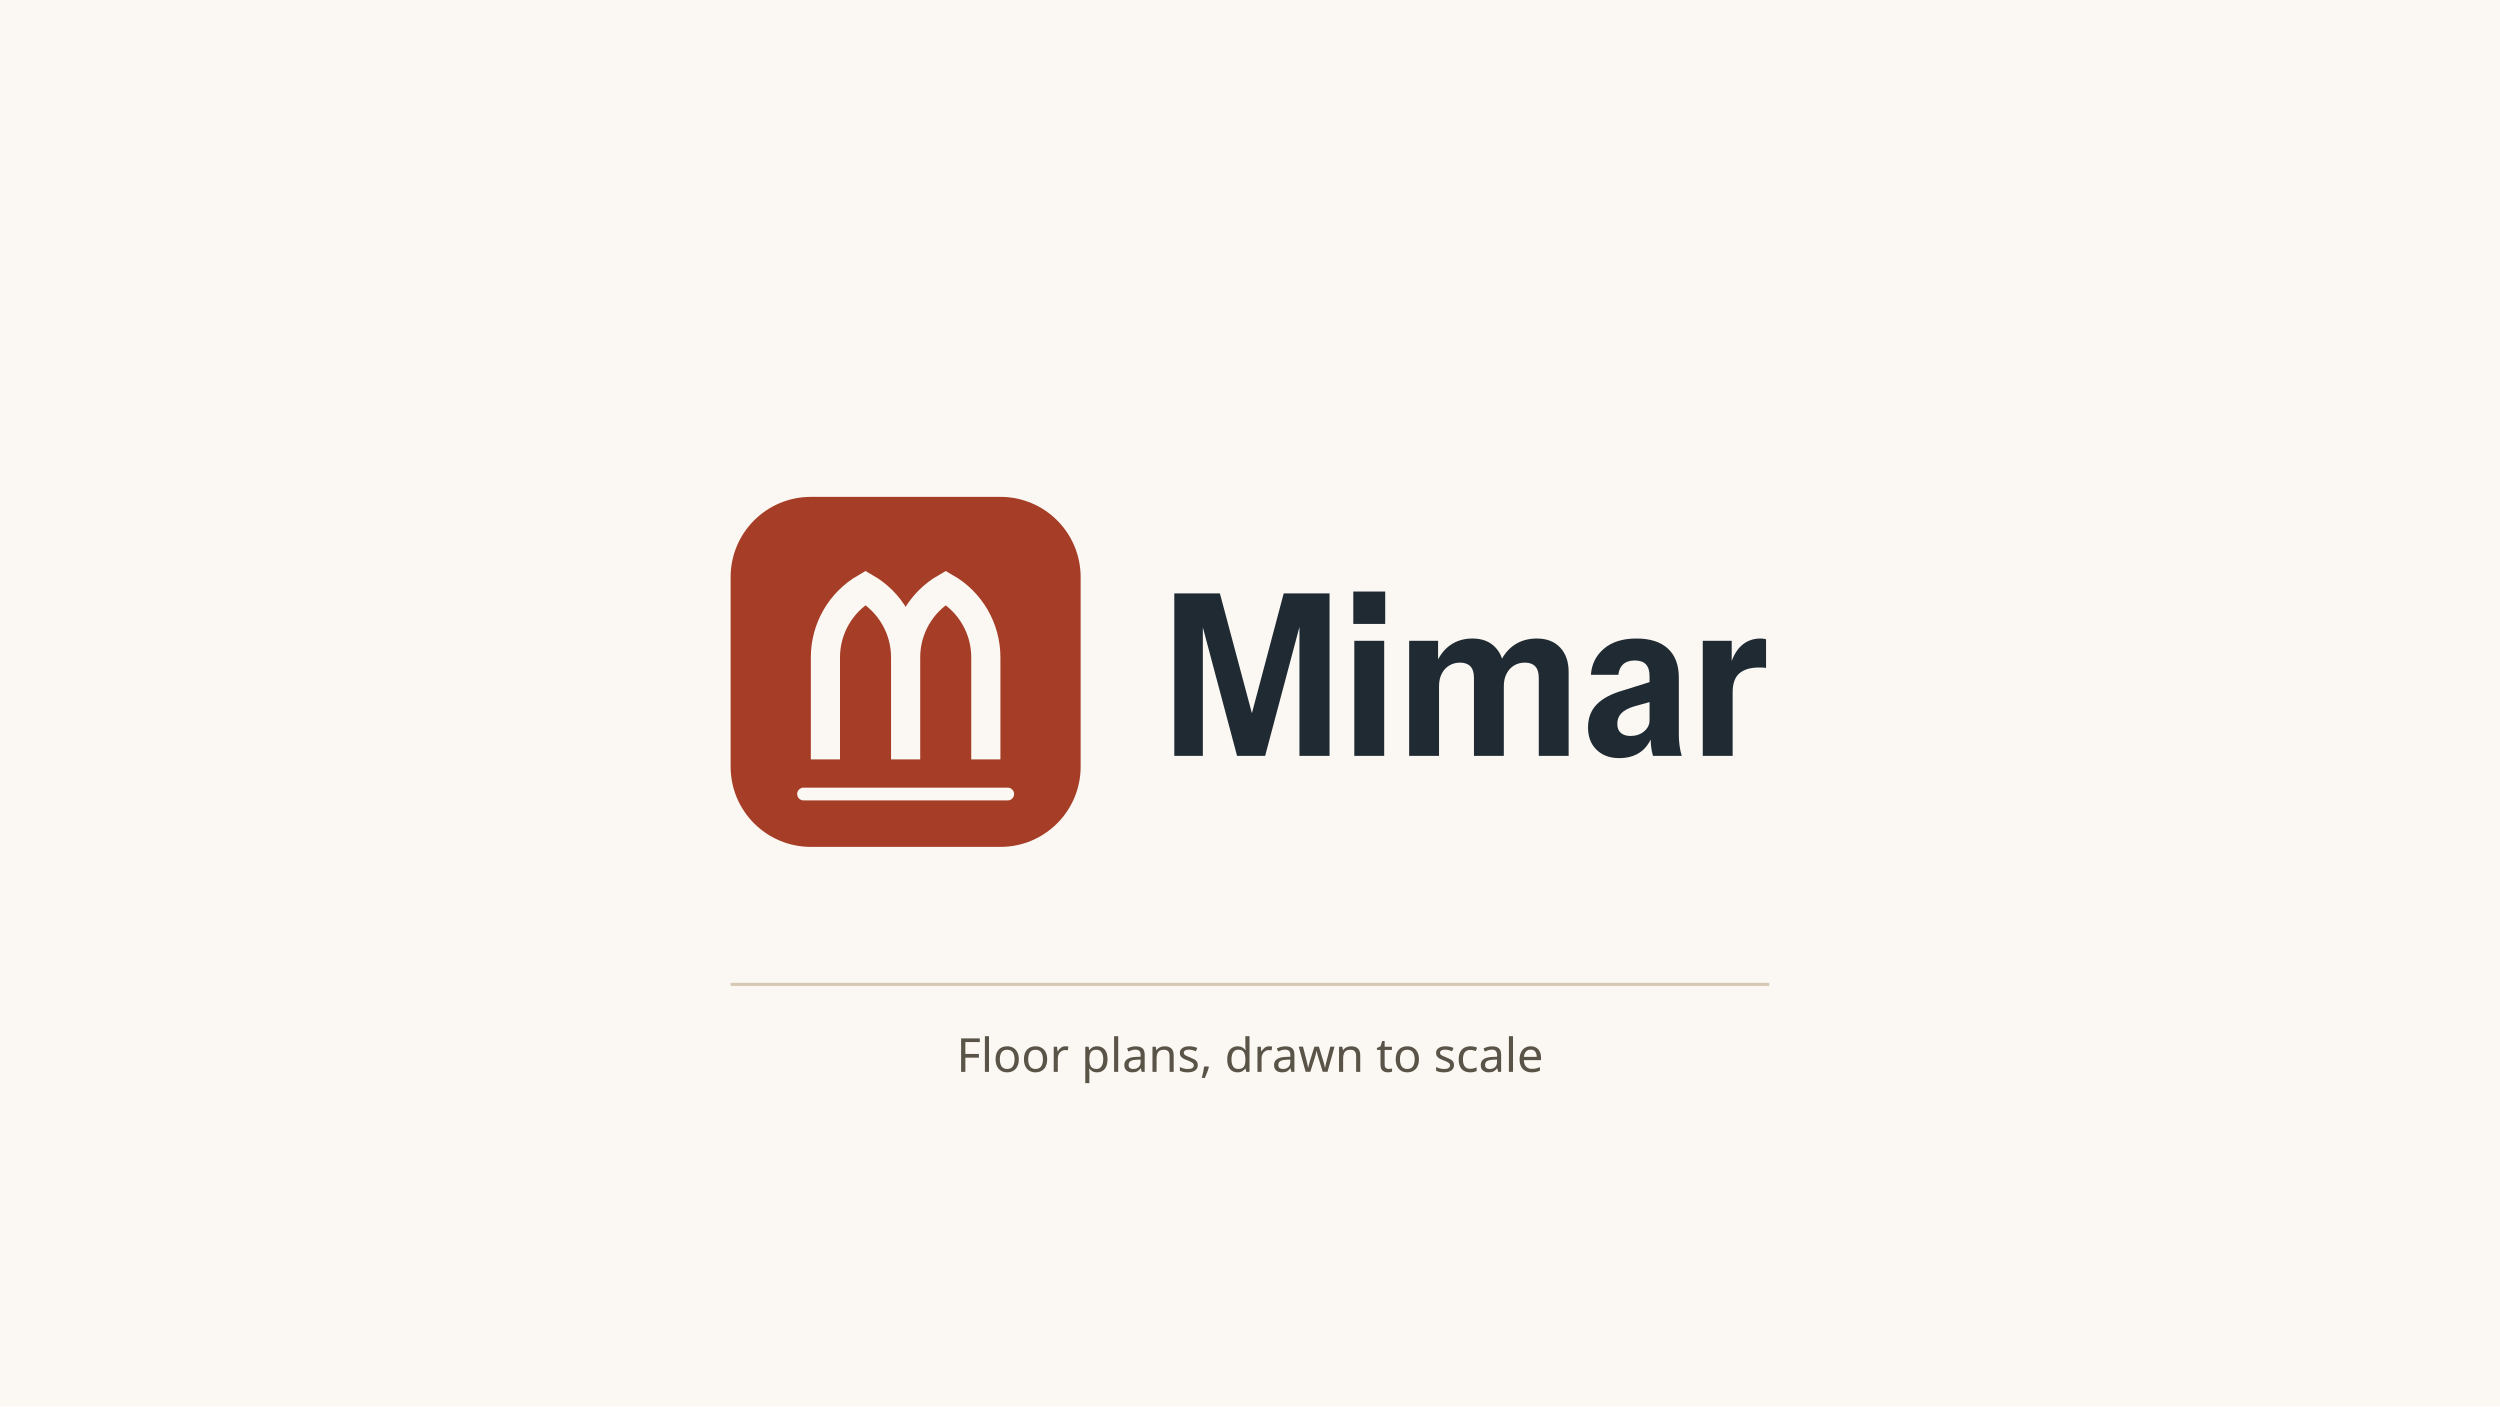
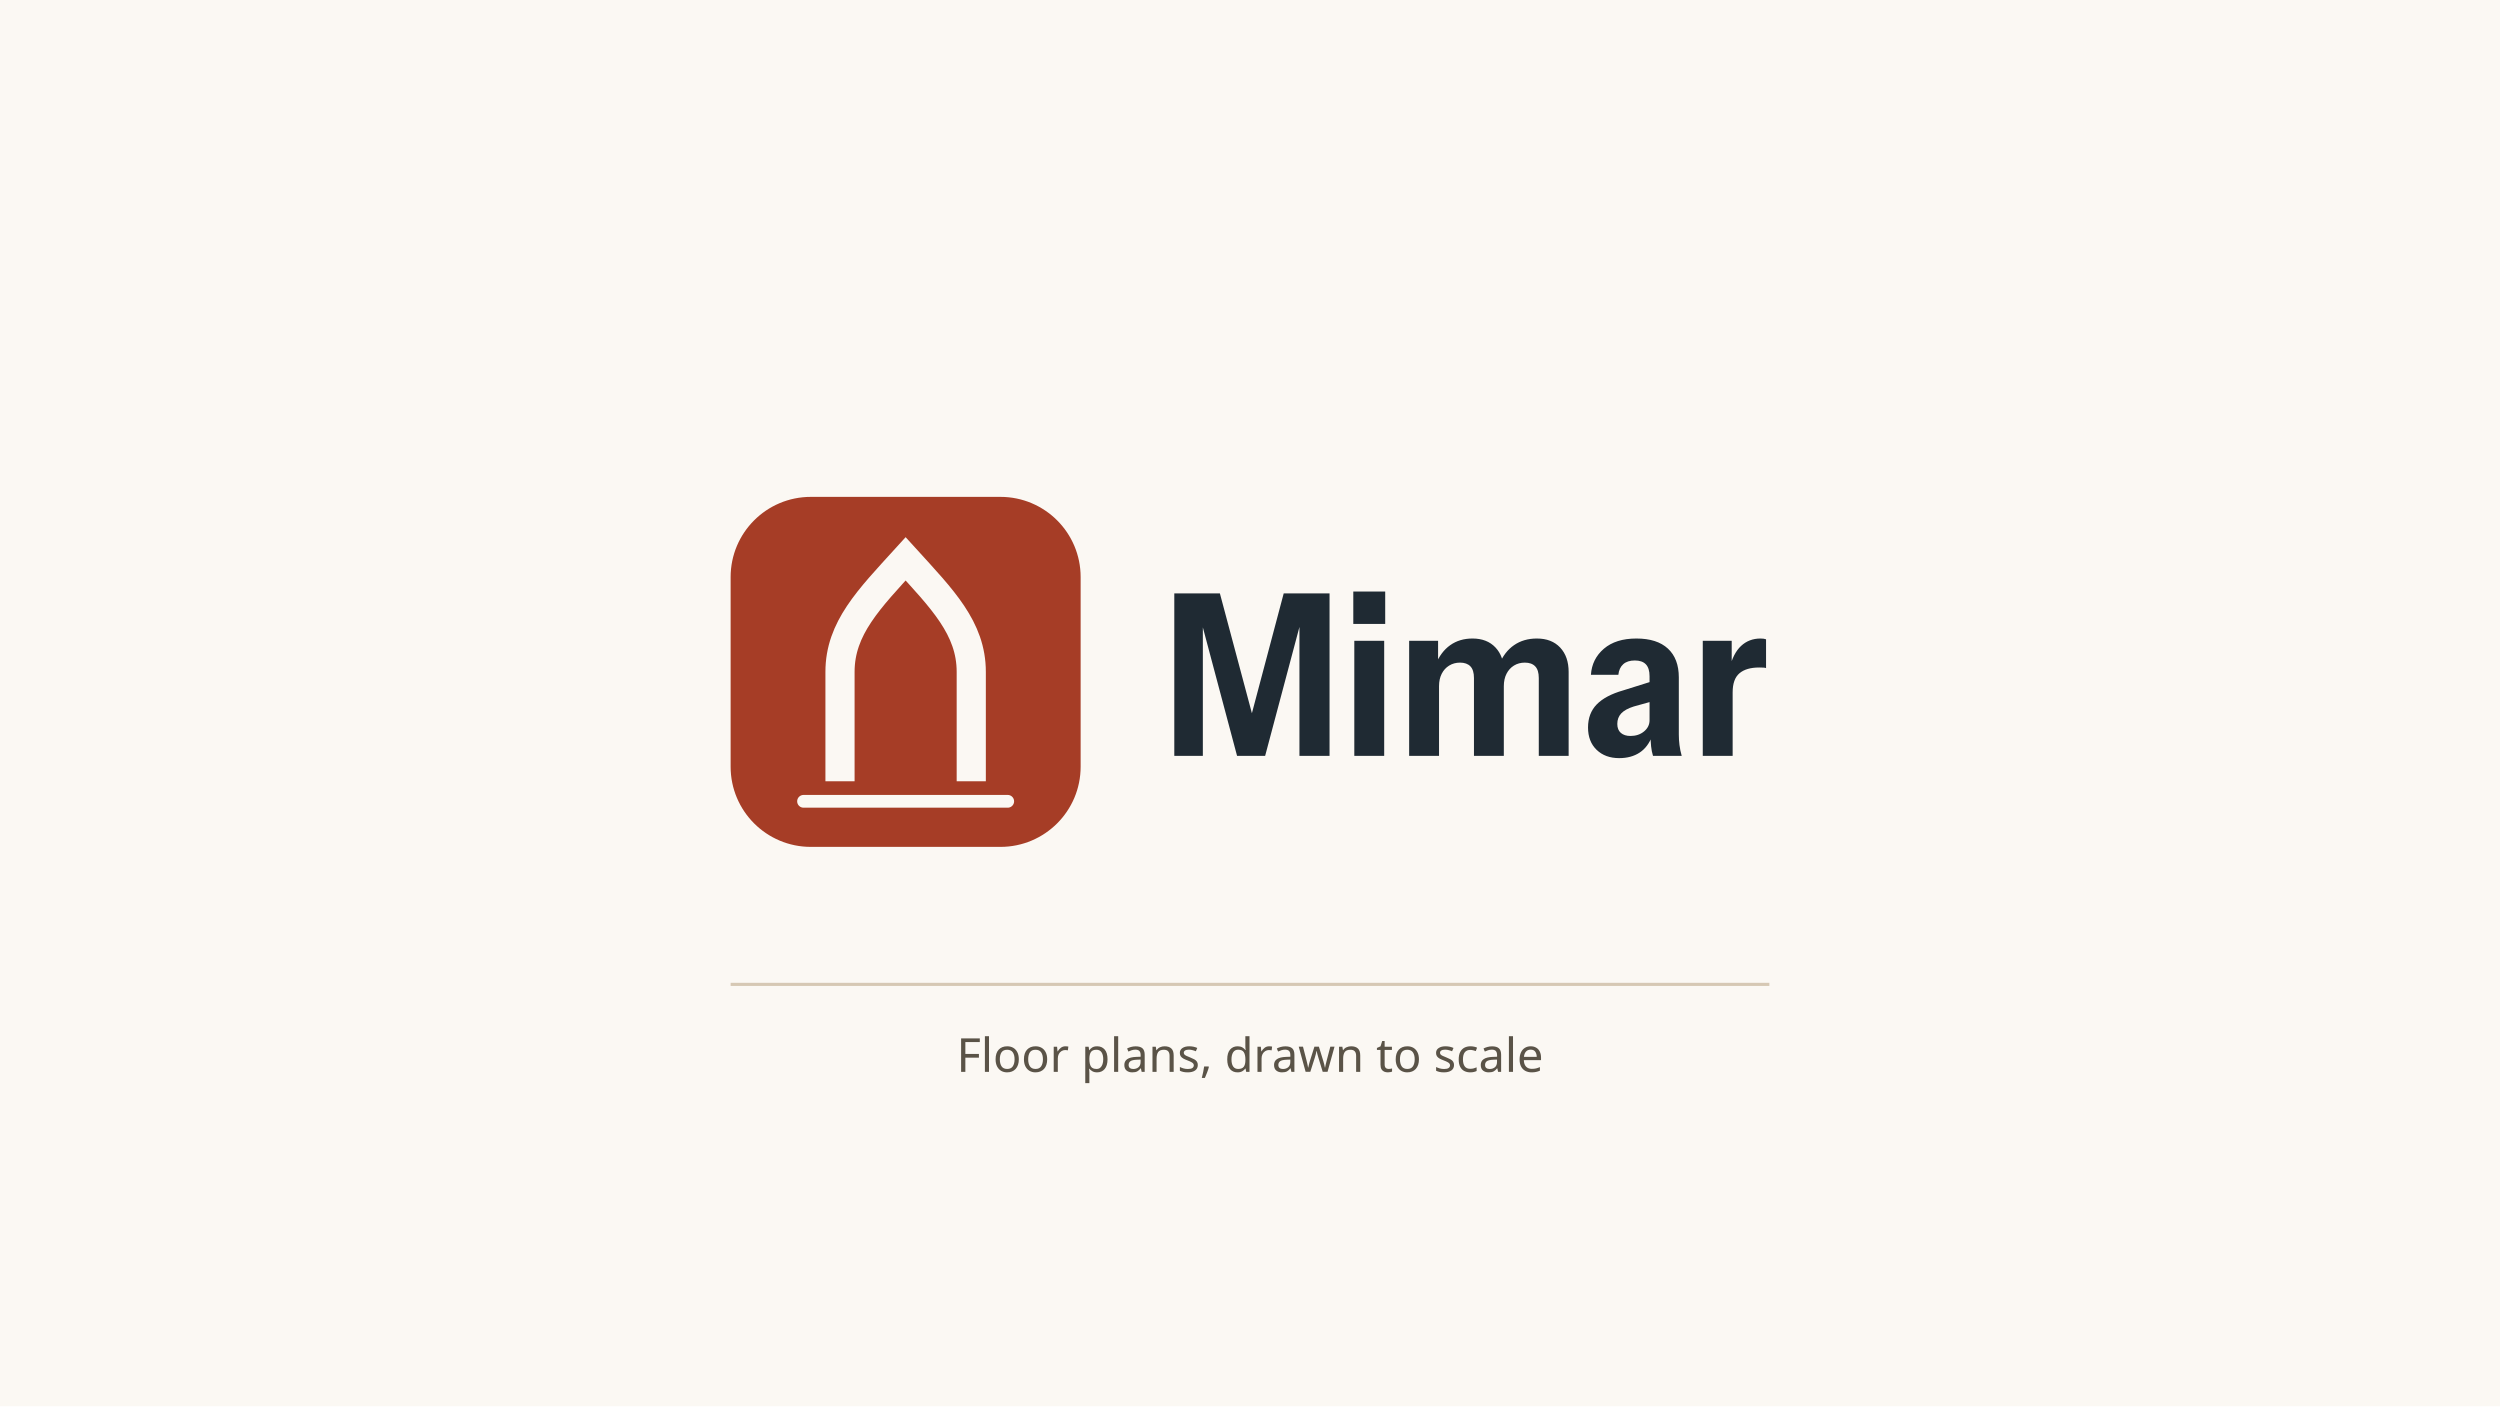
<svg xmlns="http://www.w3.org/2000/svg" width="800" height="450" viewBox="0 0 800 450">
  <rect width="800" height="450" fill="#FBF8F3" />
  <g transform="translate(233.8 159.0) scale(1.1667)">
    <rect width="96" height="96" rx="22" fill="#A63D26" />
-     <g transform="translate(0 -2)" fill="none" stroke="#FBF8F3">
-       <path d="M26 74V46A22 22 0 0 1 37 26.95A22 22 0 0 1 48 46A22 22 0 0 1 59 26.95A22 22 0 0 1 70 46V74M48 46V74" stroke-width="8" stroke-miterlimit="10" />
+     <g fill="none" stroke="#FBF8F3">
+       <path d="M30 78V48C30 36 38 28 48 17C58 28 66 36 66 48V78" stroke-width="8" stroke-miterlimit="10" />
      <path d="M20 83.5H76" stroke-width="3.5" stroke-linecap="round" />
    </g>
  </g>
  <path transform="translate(371.825 241.88) scale(0.07222)" fill="#1F2A33" d="M54.7 0V-720H256.7L439.7 -35H357.7L539.5 -720H742.6V0H609.2V-649.5L629.9 -649L457.2 0H332.8L160.8 -646L181.2 -646.5V0Z M852.3 0V-510H984.7V0ZM847.8 -584.6V-728.3H989.2V-584.6Z M1095.3 0V-510H1223.5V-402H1227.7V0ZM1382.5 0V-345.1Q1382.5 -380.2 1366.7 -396.7Q1350.8 -413.2 1320.8 -413.2Q1293.7 -413.2 1272.6 -400.1Q1251.4 -387.1 1239.5 -363.7Q1227.7 -340.3 1227.7 -308.8L1212.9 -404.8Q1235.5 -460.8 1277.1 -490.4Q1318.7 -520 1376 -520Q1440.3 -520 1477.6 -480.5Q1514.8 -441.1 1514.8 -376.1V0ZM1669.7 0V-345.1Q1669.7 -380.2 1653.8 -396.7Q1638 -413.2 1607.9 -413.2Q1580.9 -413.2 1559.7 -400.2Q1538.6 -387.2 1526.7 -363.8Q1514.8 -340.5 1514.8 -308.8L1494.5 -405.2Q1517.4 -461.2 1560.1 -490.6Q1602.7 -520 1661.3 -520Q1726.9 -520 1764.5 -479.9Q1802 -439.8 1802 -371.9V0Z M2175.8 0Q2169.7 -19.6 2167.3 -42.6Q2164.9 -65.6 2164.9 -94.2H2160.5V-353Q2160.5 -388.3 2144.3 -405.5Q2128 -422.7 2095.2 -422.7Q2062.4 -422.7 2044 -406.3Q2025.5 -389.9 2022.2 -359.1H1900.7Q1905.3 -429.5 1958.2 -474.8Q2011.1 -520 2102.2 -520Q2193.6 -520 2241.9 -475.3Q2290.2 -430.6 2290.2 -347.5V-94.2Q2290.2 -71.4 2293.1 -48.1Q2296 -24.7 2303 0ZM2025.9 10Q1964.2 10 1926 -26.7Q1887.9 -63.4 1887.9 -125.9Q1887.9 -188.4 1926.5 -228.1Q1965.1 -267.7 2043.8 -290.2L2187.3 -335.2V-245.7L2090.1 -218.7Q2052.5 -206.8 2035 -188.2Q2017.6 -169.5 2017.6 -141.6Q2017.6 -115.5 2033.3 -101.8Q2049.1 -88.2 2076 -88.2Q2111.8 -88.2 2136.2 -108.4Q2160.5 -128.6 2160.5 -157.7L2172.2 -88.9Q2153.9 -39.1 2116.5 -14.5Q2079.1 10 2025.9 10Z M2396.3 0V-510H2524.5V-387.8H2528.7V0ZM2528.7 -281.3 2514.2 -385.7Q2530.8 -454.4 2566.1 -487.2Q2601.3 -520 2652.2 -520Q2667.7 -520 2676.7 -516.5V-389.1Q2672.7 -390.6 2665.3 -391.1Q2657.8 -391.6 2646.7 -391.6Q2588.9 -391.6 2558.8 -365.9Q2528.7 -340.3 2528.7 -281.3Z" />
  <path d="M233.8 315.0H566.2" stroke="#D6C8B4" stroke-width="1" />
  <text x="400" y="343.0" text-anchor="middle" font-family="Segoe UI, system-ui, sans-serif" font-size="15" fill="#5A5347">Floor plans, drawn to scale</text>
</svg>
